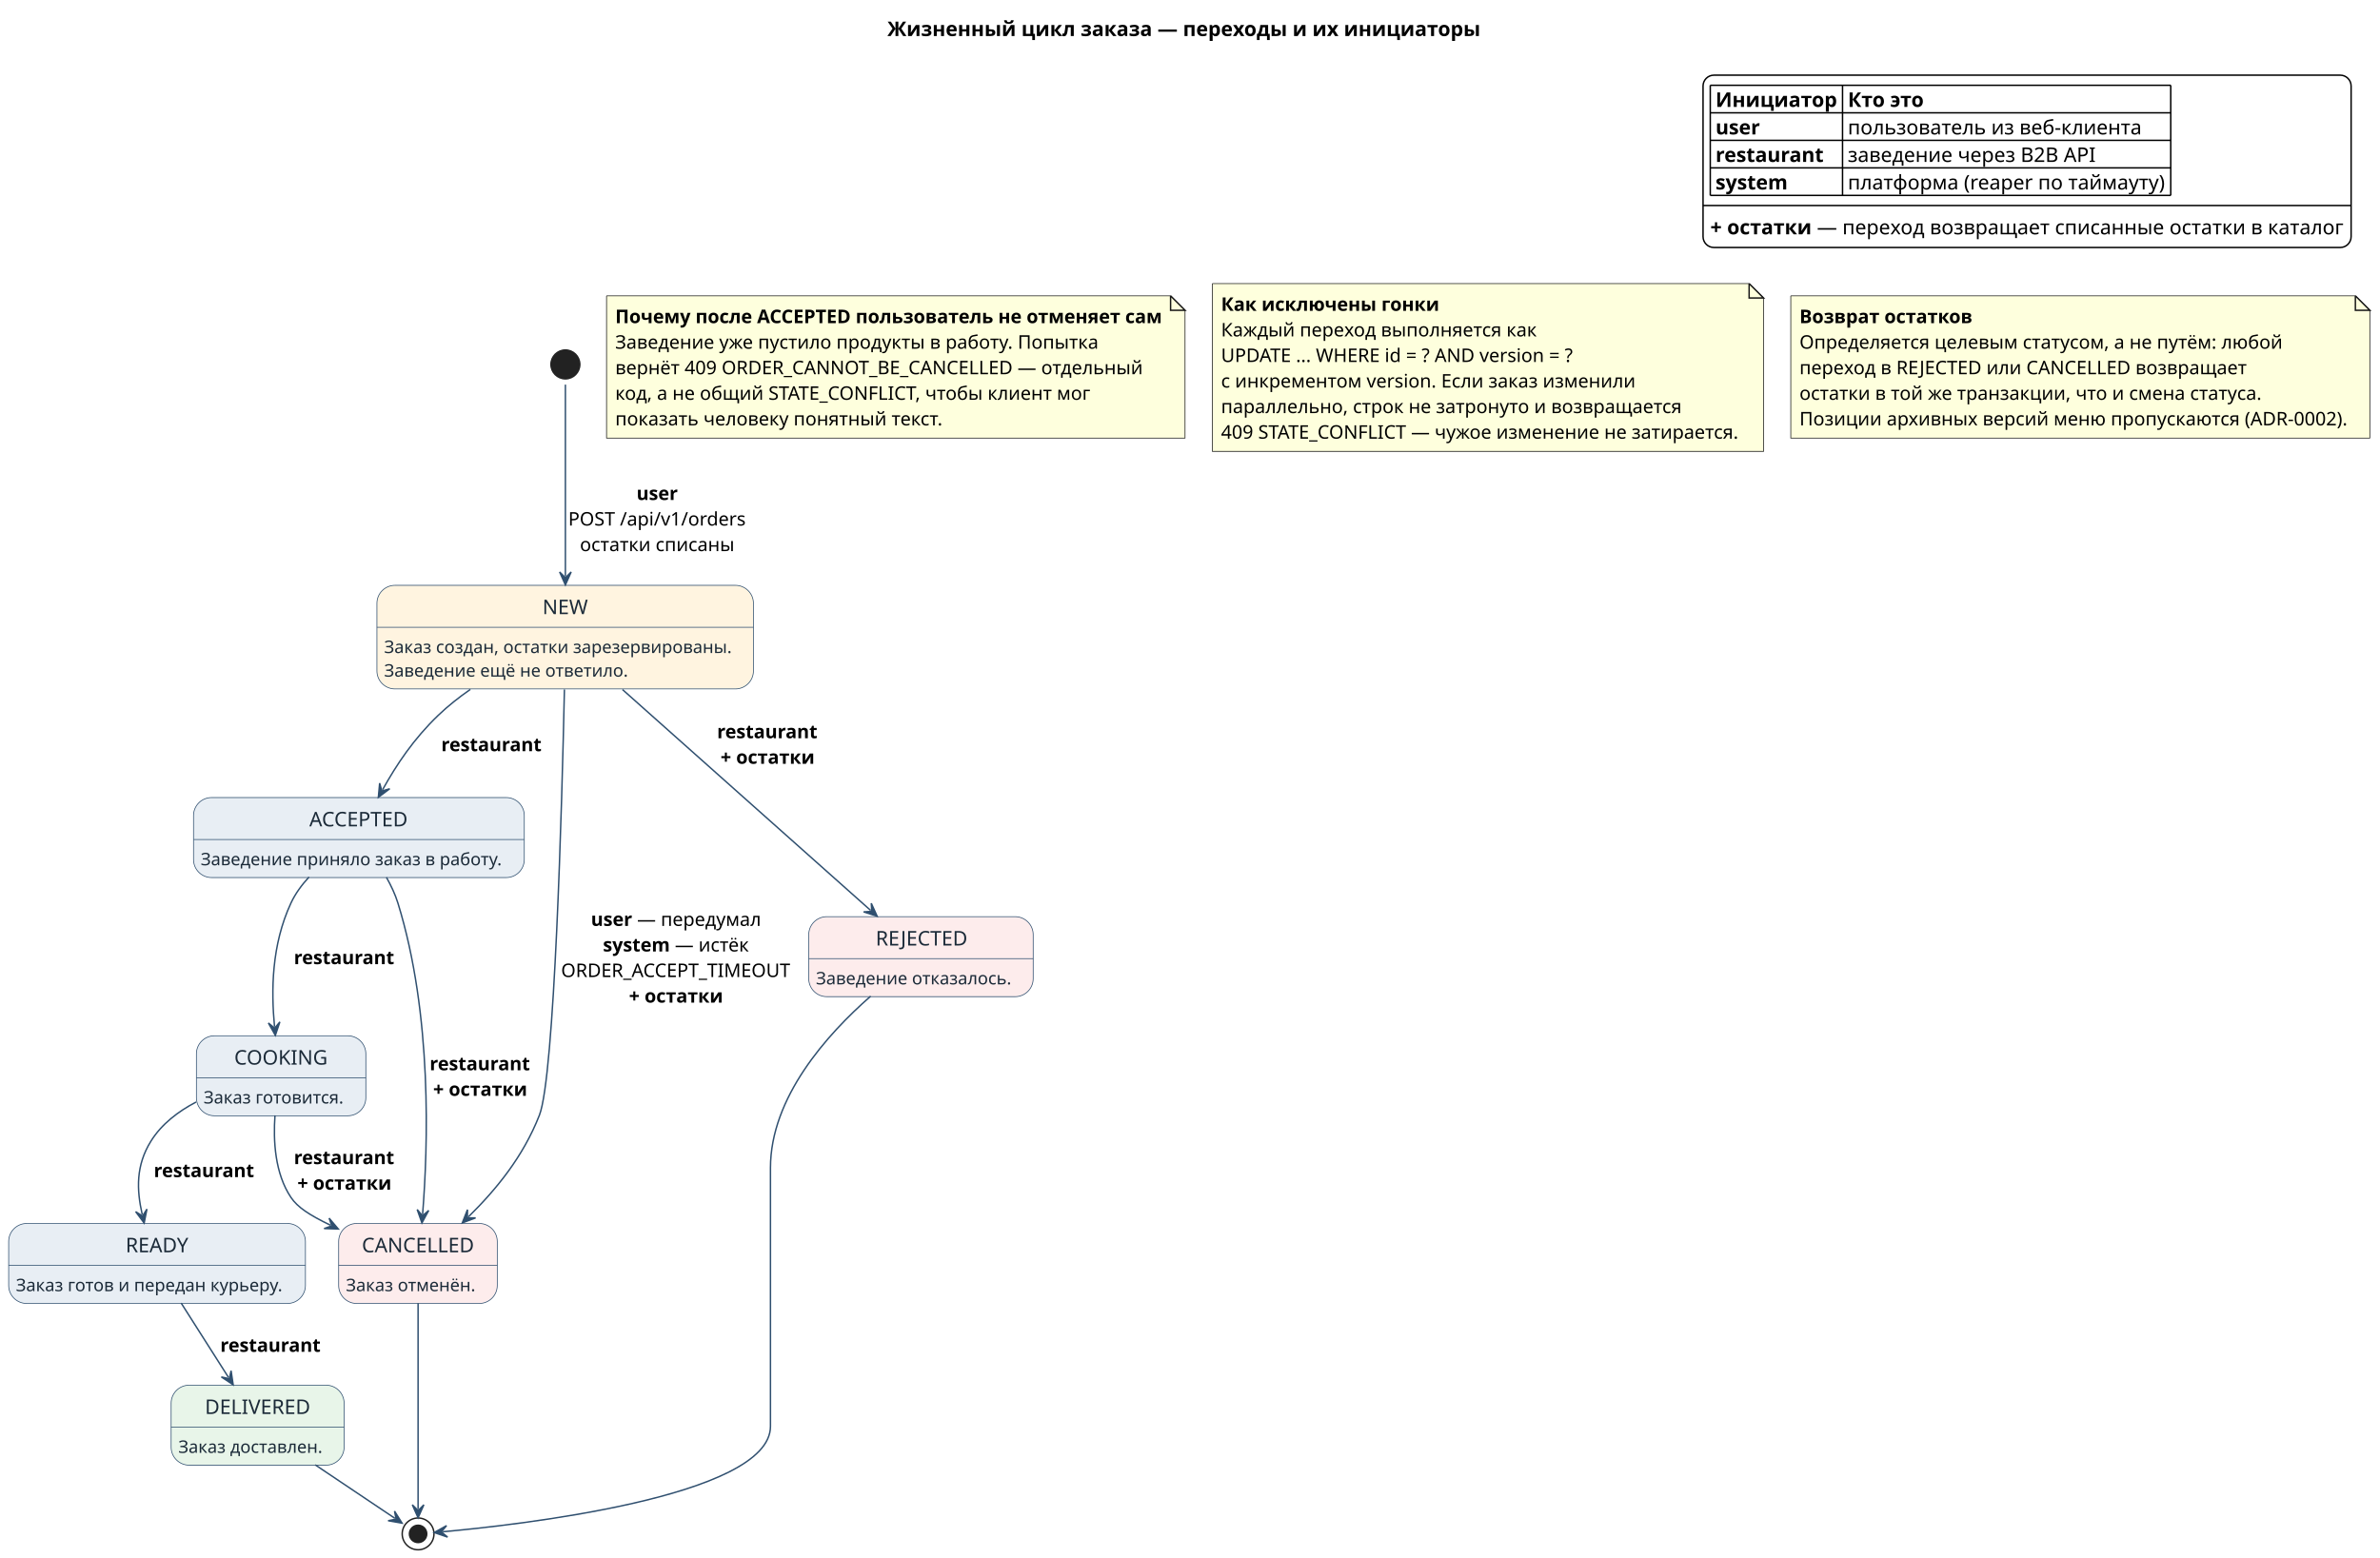
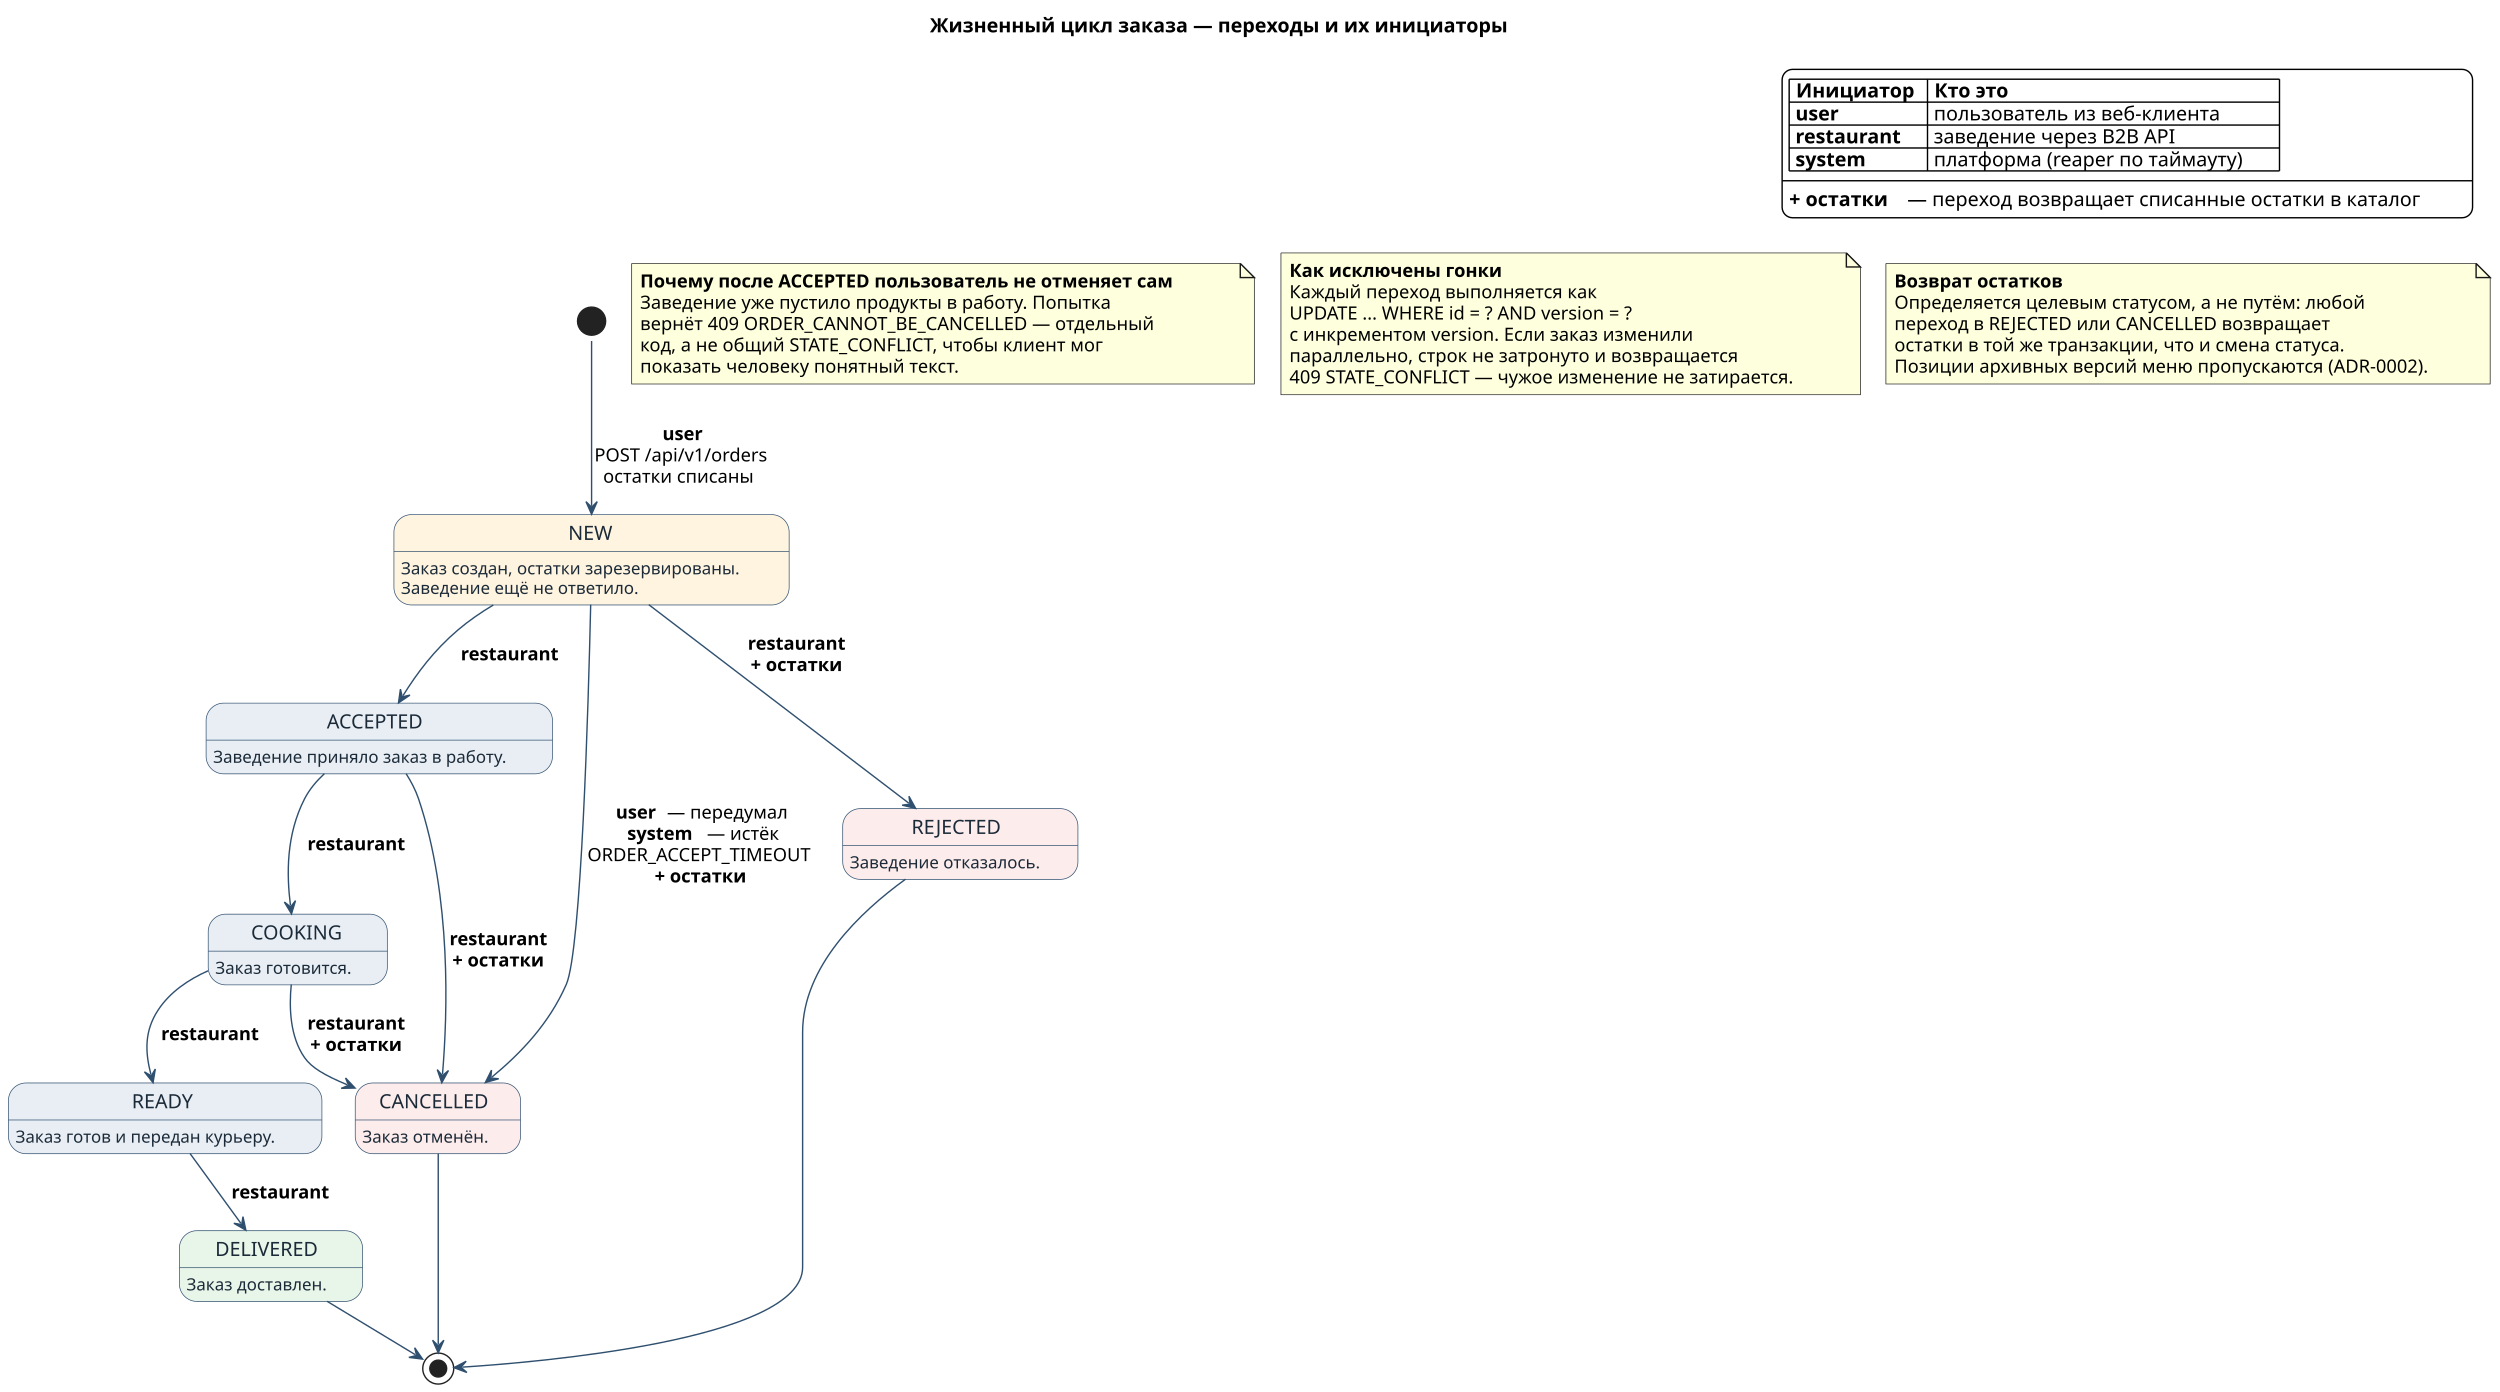
- <svg xmlns="http://www.w3.org/2000/svg" contentStyleType="text/css" data-diagram-type="STATE" height="1079px" preserveAspectRatio="none" style="width:1648px;height:1079px;background:#FFFFFF;" version="1.1" viewBox="0 0 1648 1079" width="1648px" zoomAndPan="magnify">
+ <svg xmlns="http://www.w3.org/2000/svg" contentStyleType="text/css" data-diagram-type="STATE" height="989px" preserveAspectRatio="none" style="width:1777px;height:989px;background:#FFFFFF;" version="1.1" viewBox="0 0 1777 989" width="1777px" zoomAndPan="magnify">
  <defs />
  <g>
    <g class="title" data-source-line="19">
-       <text fill="#000000" font-family="sans-serif" font-size="14" font-weight="bold" lengthAdjust="spacing" textLength="411.08" x="614.46" y="24.966">Жизненный цикл заказа — переходы и их инициаторы</text>
+       <text fill="#000000" font-family="sans-serif" font-size="14" font-weight="bold" lengthAdjust="spacing" textLength="447.528" x="660.986" y="22.995">Жизненный цикл заказа — переходы и их инициаторы</text>
    </g>
    <g class="legend" data-source-line="21">
-       <rect fill="none" height="119.34" rx="7.5" ry="7.5" style="stroke:#000000;stroke-width:1;" width="448.744" x="1179.256" y="52.068" />
-       <text fill="#000000" font-family="sans-serif" font-size="14" font-weight="bold" lengthAdjust="spacing" textLength="84.308" x="1187.896" y="74.034">Инициатор</text>
-       <text fill="#000000" font-family="sans-serif" font-size="14" font-weight="bold" lengthAdjust="spacing" textLength="53.032" x="1279.483" y="74.034">Кто это</text>
-       <text fill="#000000" font-family="sans-serif" font-size="14" lengthAdjust="spacing" textLength="3.64" x="1184.256" y="93.102"> </text>
-       <text fill="#000000" font-family="sans-serif" font-size="14" font-weight="bold" lengthAdjust="spacing" textLength="30.786" x="1187.896" y="93.102">user</text>
-       <text fill="#000000" font-family="sans-serif" font-size="14" lengthAdjust="spacing" textLength="3.64" x="1218.682" y="93.102"> </text>
-       <text fill="#000000" font-family="sans-serif" font-size="14" lengthAdjust="spacing" textLength="203.657" x="1279.483" y="93.102">пользователь из веб-клиента</text>
-       <text fill="#000000" font-family="sans-serif" font-size="14" lengthAdjust="spacing" textLength="3.64" x="1184.256" y="112.17"> </text>
-       <text fill="#000000" font-family="sans-serif" font-size="14" font-weight="bold" lengthAdjust="spacing" textLength="75.404" x="1187.896" y="112.17">restaurant</text>
-       <text fill="#000000" font-family="sans-serif" font-size="14" lengthAdjust="spacing" textLength="3.64" x="1263.299" y="112.17"> </text>
-       <text fill="#000000" font-family="sans-serif" font-size="14" lengthAdjust="spacing" textLength="171.653" x="1279.483" y="112.17">заведение через B2B API</text>
-       <text fill="#000000" font-family="sans-serif" font-size="14" lengthAdjust="spacing" textLength="3.64" x="1184.256" y="131.238"> </text>
-       <text fill="#000000" font-family="sans-serif" font-size="14" font-weight="bold" lengthAdjust="spacing" textLength="49.98" x="1187.896" y="131.238">system</text>
-       <text fill="#000000" font-family="sans-serif" font-size="14" lengthAdjust="spacing" textLength="3.64" x="1237.876" y="131.238"> </text>
-       <text fill="#000000" font-family="sans-serif" font-size="14" lengthAdjust="spacing" textLength="219.981" x="1279.483" y="131.238">платформа (reaper по таймауту)</text>
-       <line style="stroke:#000000;stroke-width:1;" x1="1184.256" x2="1503.104" y1="59.068" y2="59.068" />
-       <line style="stroke:#000000;stroke-width:1;" x1="1184.256" x2="1503.104" y1="78.136" y2="78.136" />
-       <line style="stroke:#000000;stroke-width:1;" x1="1184.256" x2="1503.104" y1="97.204" y2="97.204" />
-       <line style="stroke:#000000;stroke-width:1;" x1="1184.256" x2="1503.104" y1="116.272" y2="116.272" />
-       <line style="stroke:#000000;stroke-width:1;" x1="1184.256" x2="1503.104" y1="135.34" y2="135.34" />
-       <line style="stroke:#000000;stroke-width:1;" x1="1184.256" x2="1184.256" y1="59.068" y2="135.34" />
-       <line style="stroke:#000000;stroke-width:1;" x1="1275.843" x2="1275.843" y1="59.068" y2="135.34" />
-       <line style="stroke:#000000;stroke-width:1;" x1="1503.104" x2="1503.104" y1="59.068" y2="135.34" />
-       <line style="stroke:#000000;stroke-width:1;" x1="1179.256" x2="1628" y1="142.34" y2="142.34" />
-       <text fill="#000000" font-family="sans-serif" font-size="14" font-weight="bold" lengthAdjust="spacing" textLength="70.196" x="1184.256" y="162.305">+ остатки</text>
-       <text fill="#000000" font-family="sans-serif" font-size="14" lengthAdjust="spacing" textLength="364.909" x="1258.091" y="162.305">— переход возвращает списанные остатки в каталог</text>
+       <rect fill="none" height="105.484" rx="7.5" ry="7.5" style="stroke:#000000;stroke-width:1;" width="490.765" x="1266.735" y="49.297" />
+       <text fill="#000000" font-family="sans-serif" font-size="14" font-weight="bold" lengthAdjust="spacing" textLength="88.587" x="1276.609" y="69.292">Инициатор</text>
+       <text fill="#000000" font-family="sans-serif" font-size="14" font-weight="bold" lengthAdjust="spacing" textLength="60.081" x="1374.944" y="69.292">Кто это</text>
+       <text fill="#000000" font-family="sans-serif" font-size="14" lengthAdjust="spacing" textLength="4.45" x="1271.735" y="85.589"> </text>
+       <text fill="#000000" font-family="sans-serif" font-size="14" font-weight="bold" lengthAdjust="spacing" textLength="34.699" x="1276.186" y="85.589">user</text>
+       <text fill="#000000" font-family="sans-serif" font-size="14" lengthAdjust="spacing" textLength="4.45" x="1310.885" y="85.589"> </text>
+       <text fill="#000000" font-family="sans-serif" font-size="14" lengthAdjust="spacing" textLength="218.723" x="1374.521" y="85.589">пользователь из веб-клиента</text>
+       <text fill="#000000" font-family="sans-serif" font-size="14" lengthAdjust="spacing" textLength="4.45" x="1271.735" y="101.886"> </text>
+       <text fill="#000000" font-family="sans-serif" font-size="14" font-weight="bold" lengthAdjust="spacing" textLength="83.85" x="1276.186" y="101.886">restaurant</text>
+       <text fill="#000000" font-family="sans-serif" font-size="14" lengthAdjust="spacing" textLength="4.45" x="1360.035" y="101.886"> </text>
+       <text fill="#000000" font-family="sans-serif" font-size="14" lengthAdjust="spacing" textLength="183.49" x="1374.521" y="101.886">заведение через B2B API</text>
+       <text fill="#000000" font-family="sans-serif" font-size="14" lengthAdjust="spacing" textLength="4.45" x="1271.735" y="118.183"> </text>
+       <text fill="#000000" font-family="sans-serif" font-size="14" font-weight="bold" lengthAdjust="spacing" textLength="56.567" x="1276.186" y="118.183">system</text>
+       <text fill="#000000" font-family="sans-serif" font-size="14" lengthAdjust="spacing" textLength="4.45" x="1332.753" y="118.183"> </text>
+       <text fill="#000000" font-family="sans-serif" font-size="14" lengthAdjust="spacing" textLength="241.295" x="1374.521" y="118.183">платформа (reaper по таймауту)</text>
+       <line style="stroke:#000000;stroke-width:1;" x1="1271.735" x2="1620.266" y1="56.297" y2="56.297" />
+       <line style="stroke:#000000;stroke-width:1;" x1="1271.735" x2="1620.266" y1="72.594" y2="72.594" />
+       <line style="stroke:#000000;stroke-width:1;" x1="1271.735" x2="1620.266" y1="88.891" y2="88.891" />
+       <line style="stroke:#000000;stroke-width:1;" x1="1271.735" x2="1620.266" y1="105.188" y2="105.188" />
+       <line style="stroke:#000000;stroke-width:1;" x1="1271.735" x2="1620.266" y1="121.484" y2="121.484" />
+       <line style="stroke:#000000;stroke-width:1;" x1="1271.735" x2="1271.735" y1="56.297" y2="121.484" />
+       <line style="stroke:#000000;stroke-width:1;" x1="1370.07" x2="1370.07" y1="56.297" y2="121.484" />
+       <line style="stroke:#000000;stroke-width:1;" x1="1620.266" x2="1620.266" y1="56.297" y2="121.484" />
+       <line style="stroke:#000000;stroke-width:1;" x1="1266.735" x2="1757.5" y1="128.484" y2="128.484" />
+       <text fill="#000000" font-family="sans-serif" font-size="14" font-weight="bold" lengthAdjust="spacing" textLength="79.509" x="1271.735" y="146.48">+ остатки</text>
+       <text fill="#000000" font-family="sans-serif" font-size="14" lengthAdjust="spacing" textLength="396.806" x="1355.694" y="146.48">— переход возвращает списанные остатки в каталог</text>
    </g>
    <g id="NEW">
-       <rect fill="#FFF4E0" height="71.756" rx="12.5" ry="12.5" style="stroke:#2F4F6F;stroke-width:0.5;" width="260.71" x="261" y="405.408" />
-       <line style="stroke:#2F4F6F;stroke-width:0.5;" x1="261" x2="521.71" y1="434.475" y2="434.475" />
-       <text fill="#1B2A38" font-family="sans-serif" font-size="14" lengthAdjust="spacing" textLength="31.444" x="375.633" y="425.373">NEW</text>
-       <text fill="#1B2A38" font-family="sans-serif" font-size="12" lengthAdjust="spacing" textLength="240.71" x="266" y="452.303">Заказ создан, остатки зарезервированы.</text>
-       <text fill="#1B2A38" font-family="sans-serif" font-size="12" lengthAdjust="spacing" textLength="169.009" x="266" y="468.648">Заведение ещё не ответило.</text>
+       <rect fill="#FFF4E0" height="64.234" rx="12.5" ry="12.5" style="stroke:#2F4F6F;stroke-width:0.5;" width="280.93" x="280" y="365.781" />
+       <line style="stroke:#2F4F6F;stroke-width:0.5;" x1="280" x2="560.93" y1="392.078" y2="392.078" />
+       <text fill="#1B2A38" font-family="sans-serif" font-size="14" lengthAdjust="spacing" textLength="33.161" x="403.884" y="383.776">NEW</text>
+       <text fill="#1B2A38" font-family="sans-serif" font-size="12" lengthAdjust="spacing" textLength="260.93" x="285" y="408.217">Заказ создан, остатки зарезервированы.</text>
+       <text fill="#1B2A38" font-family="sans-serif" font-size="12" lengthAdjust="spacing" textLength="183.352" x="285" y="422.185">Заведение ещё не ответило.</text>
    </g>
    <g id="ACCEPTED">
-       <rect fill="#E8EEF4" height="55.412" rx="12.5" ry="12.5" style="stroke:#2F4F6F;stroke-width:0.5;" width="229.041" x="134" y="552.408" />
-       <line style="stroke:#2F4F6F;stroke-width:0.5;" x1="134" x2="363.041" y1="581.475" y2="581.475" />
-       <text fill="#1B2A38" font-family="sans-serif" font-size="14" lengthAdjust="spacing" textLength="68.684" x="214.179" y="572.373">ACCEPTED</text>
-       <text fill="#1B2A38" font-family="sans-serif" font-size="12" lengthAdjust="spacing" textLength="209.041" x="139" y="599.303">Заведение приняло заказ в работу.</text>
+       <rect fill="#E8EEF4" height="50.266" rx="12.5" ry="12.5" style="stroke:#2F4F6F;stroke-width:0.5;" width="246.213" x="146.5" y="499.781" />
+       <line style="stroke:#2F4F6F;stroke-width:0.5;" x1="146.5" x2="392.713" y1="526.078" y2="526.078" />
+       <text fill="#1B2A38" font-family="sans-serif" font-size="14" lengthAdjust="spacing" textLength="74.594" x="232.31" y="517.776">ACCEPTED</text>
+       <text fill="#1B2A38" font-family="sans-serif" font-size="12" lengthAdjust="spacing" textLength="226.213" x="151.5" y="542.217">Заведение приняло заказ в работу.</text>
    </g>
    <g id="COOKING">
-       <rect fill="#E8EEF4" height="55.412" rx="12.5" ry="12.5" style="stroke:#2F4F6F;stroke-width:0.5;" width="117.321" x="136" y="717.408" />
-       <line style="stroke:#2F4F6F;stroke-width:0.5;" x1="136" x2="253.321" y1="746.475" y2="746.475" />
-       <text fill="#1B2A38" font-family="sans-serif" font-size="14" lengthAdjust="spacing" textLength="64.96" x="162.18" y="737.373">COOKING</text>
-       <text fill="#1B2A38" font-family="sans-serif" font-size="12" lengthAdjust="spacing" textLength="97.321" x="141" y="764.303">Заказ готовится.</text>
+       <rect fill="#E8EEF4" height="50.266" rx="12.5" ry="12.5" style="stroke:#2F4F6F;stroke-width:0.5;" width="127.314" x="148" y="649.781" />
+       <line style="stroke:#2F4F6F;stroke-width:0.5;" x1="148" x2="275.315" y1="676.078" y2="676.078" />
+       <text fill="#1B2A38" font-family="sans-serif" font-size="14" lengthAdjust="spacing" textLength="66.445" x="178.435" y="667.776">COOKING</text>
+       <text fill="#1B2A38" font-family="sans-serif" font-size="12" lengthAdjust="spacing" textLength="107.314" x="153" y="692.217">Заказ готовится.</text>
    </g>
    <g id="READY">
-       <rect fill="#E8EEF4" height="55.412" rx="12.5" ry="12.5" style="stroke:#2F4F6F;stroke-width:0.5;" width="205.497" x="6" y="847.408" />
-       <line style="stroke:#2F4F6F;stroke-width:0.5;" x1="6" x2="211.497" y1="876.475" y2="876.475" />
-       <text fill="#1B2A38" font-family="sans-serif" font-size="14" lengthAdjust="spacing" textLength="43.582" x="86.958" y="867.373">READY</text>
-       <text fill="#1B2A38" font-family="sans-serif" font-size="12" lengthAdjust="spacing" textLength="185.497" x="11" y="894.303">Заказ готов и передан курьеру.</text>
+       <rect fill="#E8EEF4" height="50.266" rx="12.5" ry="12.5" style="stroke:#2F4F6F;stroke-width:0.5;" width="222.816" x="6" y="769.781" />
+       <line style="stroke:#2F4F6F;stroke-width:0.5;" x1="6" x2="228.816" y1="796.078" y2="796.078" />
+       <text fill="#1B2A38" font-family="sans-serif" font-size="14" lengthAdjust="spacing" textLength="47.482" x="93.667" y="787.776">READY</text>
+       <text fill="#1B2A38" font-family="sans-serif" font-size="12" lengthAdjust="spacing" textLength="202.816" x="11" y="812.217">Заказ готов и передан курьеру.</text>
    </g>
    <g id="REJECTED">
-       <rect fill="#FDECEC" height="55.412" rx="12.5" ry="12.5" style="stroke:#2F4F6F;stroke-width:0.5;" width="155.421" x="560" y="634.908" />
-       <line style="stroke:#2F4F6F;stroke-width:0.5;" x1="560" x2="715.421" y1="663.975" y2="663.975" />
-       <text fill="#1B2A38" font-family="sans-serif" font-size="14" lengthAdjust="spacing" textLength="62.734" x="606.344" y="654.873">REJECTED</text>
-       <text fill="#1B2A38" font-family="sans-serif" font-size="12" lengthAdjust="spacing" textLength="135.421" x="565" y="681.803">Заведение отказалось.</text>
+       <rect fill="#FDECEC" height="50.266" rx="12.5" ry="12.5" style="stroke:#2F4F6F;stroke-width:0.5;" width="167.188" x="599" y="574.781" />
+       <line style="stroke:#2F4F6F;stroke-width:0.5;" x1="599" x2="766.188" y1="601.078" y2="601.078" />
+       <text fill="#1B2A38" font-family="sans-serif" font-size="14" lengthAdjust="spacing" textLength="69.501" x="647.843" y="592.776">REJECTED</text>
+       <text fill="#1B2A38" font-family="sans-serif" font-size="12" lengthAdjust="spacing" textLength="147.188" x="604" y="617.217">Заведение отказалось.</text>
    </g>
    <g id="CANCELLED">
-       <rect fill="#FDECEC" height="55.412" rx="12.5" ry="12.5" style="stroke:#2F4F6F;stroke-width:0.5;" width="109.833" x="234.5" y="847.408" />
-       <line style="stroke:#2F4F6F;stroke-width:0.5;" x1="234.5" x2="344.333" y1="876.475" y2="876.475" />
-       <text fill="#1B2A38" font-family="sans-serif" font-size="14" lengthAdjust="spacing" textLength="77.742" x="250.546" y="867.373">CANCELLED</text>
-       <text fill="#1B2A38" font-family="sans-serif" font-size="12" lengthAdjust="spacing" textLength="89.833" x="239.5" y="894.303">Заказ отменён.</text>
+       <rect fill="#FDECEC" height="50.266" rx="12.5" ry="12.5" style="stroke:#2F4F6F;stroke-width:0.5;" width="117.5" x="252.5" y="769.781" />
+       <line style="stroke:#2F4F6F;stroke-width:0.5;" x1="252.5" x2="370" y1="796.078" y2="796.078" />
+       <text fill="#1B2A38" font-family="sans-serif" font-size="14" lengthAdjust="spacing" textLength="83.672" x="269.414" y="787.776">CANCELLED</text>
+       <text fill="#1B2A38" font-family="sans-serif" font-size="12" lengthAdjust="spacing" textLength="97.5" x="257.5" y="812.217">Заказ отменён.</text>
    </g>
    <g id="DELIVERED">
-       <rect fill="#E8F5E9" height="55.412" rx="12.5" ry="12.5" style="stroke:#2F4F6F;stroke-width:0.5;" width="119.781" x="118.5" y="959.408" />
-       <line style="stroke:#2F4F6F;stroke-width:0.5;" x1="118.5" x2="238.281" y1="988.475" y2="988.475" />
-       <text fill="#1B2A38" font-family="sans-serif" font-size="14" lengthAdjust="spacing" textLength="72.982" x="141.899" y="979.373">DELIVERED</text>
-       <text fill="#1B2A38" font-family="sans-serif" font-size="12" lengthAdjust="spacing" textLength="99.781" x="123.5" y="1006.303">Заказ доставлен.</text>
+       <rect fill="#E8F5E9" height="50.266" rx="12.5" ry="12.5" style="stroke:#2F4F6F;stroke-width:0.5;" width="130.209" x="127.5" y="874.781" />
+       <line style="stroke:#2F4F6F;stroke-width:0.5;" x1="127.5" x2="257.709" y1="901.078" y2="901.078" />
+       <text fill="#1B2A38" font-family="sans-serif" font-size="14" lengthAdjust="spacing" textLength="79.331" x="152.939" y="892.776">DELIVERED</text>
+       <text fill="#1B2A38" font-family="sans-serif" font-size="12" lengthAdjust="spacing" textLength="110.209" x="132.5" y="917.217">Заказ доставлен.</text>
    </g>
    <g class="entity" data-entity="N1" data-source-line="57" data-uid="ent0009" id="entity_N1">
-       <path d="M420,204.907 L420,303.438 L820.562,303.438 L820.562,214.907 L810.562,204.907 L420,204.907" fill="#FEFFDD" style="stroke:#181818;stroke-width:0.5;" />
-       <path d="M810.562,204.907 L810.562,214.907 L820.562,214.907 L810.562,204.907" fill="#FEFFDD" style="stroke:#181818;stroke-width:1;" />
-       <text fill="#000000" font-family="sans-serif" font-size="13" font-weight="bold" lengthAdjust="spacing" textLength="379.562" x="426" y="223.804">Почему после ACCEPTED пользователь не отменяет сам</text>
-       <text fill="#000000" font-family="sans-serif" font-size="13" lengthAdjust="spacing" textLength="335.53" x="426" y="241.511">Заведение уже пустило продукты в работу. Попытка</text>
-       <text fill="#000000" font-family="sans-serif" font-size="13" lengthAdjust="spacing" textLength="366.262" x="426" y="259.216">вернёт 409 ORDER_CANNOT_BE_CANCELLED — отдельный</text>
-       <text fill="#000000" font-family="sans-serif" font-size="13" lengthAdjust="spacing" textLength="332.202" x="426" y="276.923">код, а не общий STATE_CONFLICT, чтобы клиент мог</text>
-       <text fill="#000000" font-family="sans-serif" font-size="13" lengthAdjust="spacing" textLength="227.643" x="426" y="294.629">показать человеку понятный текст.</text>
+       <path d="M449,187.281 L449,272.945 L891.58,272.945 L891.58,197.281 L881.58,187.281 L449,187.281" fill="#FEFFDD" style="stroke:#181818;stroke-width:0.5;" />
+       <path d="M881.58,187.281 L881.58,197.281 L891.58,197.281 L881.58,187.281" fill="#FEFFDD" style="stroke:#181818;stroke-width:1;" />
+       <text fill="#000000" font-family="sans-serif" font-size="13" font-weight="bold" lengthAdjust="spacing" textLength="421.58" x="455" y="204.348">Почему после ACCEPTED пользователь не отменяет сам</text>
+       <text fill="#000000" font-family="sans-serif" font-size="13" lengthAdjust="spacing" textLength="367.923" x="455" y="219.481">Заведение уже пустило продукты в работу. Попытка</text>
+       <text fill="#000000" font-family="sans-serif" font-size="13" lengthAdjust="spacing" textLength="394.462" x="455" y="234.614">вернёт 409 ORDER_CANNOT_BE_CANCELLED — отдельный</text>
+       <text fill="#000000" font-family="sans-serif" font-size="13" lengthAdjust="spacing" textLength="358.668" x="455" y="249.747">код, а не общий STATE_CONFLICT, чтобы клиент мог</text>
+       <text fill="#000000" font-family="sans-serif" font-size="13" lengthAdjust="spacing" textLength="247.762" x="455" y="264.879">показать человеку понятный текст.</text>
    </g>
    <g class="entity" data-entity="N2" data-source-line="65" data-uid="ent0010" id="entity_N2">
-       <path d="M839.5,196.407 L839.5,312.644 L1221.159,312.644 L1221.159,206.407 L1211.159,196.407 L839.5,196.407" fill="#FEFFDD" style="stroke:#181818;stroke-width:0.5;" />
-       <path d="M1211.159,196.407 L1211.159,206.407 L1221.159,206.407 L1211.159,196.407" fill="#FEFFDD" style="stroke:#181818;stroke-width:1;" />
-       <text fill="#000000" font-family="sans-serif" font-size="13" font-weight="bold" lengthAdjust="spacing" textLength="151.411" x="845.5" y="215.304">Как исключены гонки</text>
-       <text fill="#000000" font-family="sans-serif" font-size="13" lengthAdjust="spacing" textLength="219.024" x="845.5" y="233.011">Каждый переход выполняется как</text>
-       <text fill="#000000" font-family="sans-serif" font-size="13" lengthAdjust="spacing" textLength="244.725" x="845.5" y="250.716">UPDATE ... WHERE id = ? AND version = ?</text>
-       <text fill="#000000" font-family="sans-serif" font-size="13" lengthAdjust="spacing" textLength="287.131" x="845.5" y="268.423">с инкрементом version. Если заказ изменили</text>
-       <text fill="#000000" font-family="sans-serif" font-size="13" lengthAdjust="spacing" textLength="319.228" x="845.5" y="286.129">параллельно, строк не затронуто и возвращается</text>
-       <text fill="#000000" font-family="sans-serif" font-size="13" lengthAdjust="spacing" textLength="360.659" x="845.5" y="303.835">409 STATE_CONFLICT — чужое изменение не затирается.</text>
+       <path d="M910.5,179.781 L910.5,280.578 L1322.389,280.578 L1322.389,189.781 L1312.389,179.781 L910.5,179.781" fill="#FEFFDD" style="stroke:#181818;stroke-width:0.5;" />
+       <path d="M1312.389,179.781 L1312.389,189.781 L1322.389,189.781 L1312.389,179.781" fill="#FEFFDD" style="stroke:#181818;stroke-width:1;" />
+       <text fill="#000000" font-family="sans-serif" font-size="13" font-weight="bold" lengthAdjust="spacing" textLength="166.188" x="916.5" y="196.848">Как исключены гонки</text>
+       <text fill="#000000" font-family="sans-serif" font-size="13" lengthAdjust="spacing" textLength="239.605" x="916.5" y="211.981">Каждый переход выполняется как</text>
+       <text fill="#000000" font-family="sans-serif" font-size="13" lengthAdjust="spacing" textLength="273.781" x="916.5" y="227.114">UPDATE ... WHERE id = ? AND version = ?</text>
+       <text fill="#000000" font-family="sans-serif" font-size="13" lengthAdjust="spacing" textLength="308.845" x="916.5" y="242.247">с инкрементом version. Если заказ изменили</text>
+       <text fill="#000000" font-family="sans-serif" font-size="13" lengthAdjust="spacing" textLength="345.776" x="916.5" y="257.379">параллельно, строк не затронуто и возвращается</text>
+       <text fill="#000000" font-family="sans-serif" font-size="13" lengthAdjust="spacing" textLength="390.889" x="916.5" y="272.512">409 STATE_CONFLICT — чужое изменение не затирается.</text>
    </g>
    <g class="entity" data-entity="N3" data-source-line="74" data-uid="ent0011" id="entity_N3">
-       <path d="M1240,204.907 L1240,303.438 L1640.951,303.438 L1640.951,214.907 L1630.951,204.907 L1240,204.907" fill="#FEFFDD" style="stroke:#181818;stroke-width:0.5;" />
-       <path d="M1630.951,204.907 L1630.951,214.907 L1640.951,214.907 L1630.951,204.907" fill="#FEFFDD" style="stroke:#181818;stroke-width:1;" />
-       <text fill="#000000" font-family="sans-serif" font-size="13" font-weight="bold" lengthAdjust="spacing" textLength="120.055" x="1246" y="223.804">Возврат остатков</text>
-       <text fill="#000000" font-family="sans-serif" font-size="13" lengthAdjust="spacing" textLength="334.828" x="1246" y="241.511">Определяется целевым статусом, а не путём: любой</text>
-       <text fill="#000000" font-family="sans-serif" font-size="13" lengthAdjust="spacing" textLength="309.218" x="1246" y="259.216">переход в REJECTED или CANCELLED возвращает</text>
-       <text fill="#000000" font-family="sans-serif" font-size="13" lengthAdjust="spacing" textLength="320.528" x="1246" y="276.923">остатки в той же транзакции, что и смена статуса.</text>
-       <text fill="#000000" font-family="sans-serif" font-size="13" lengthAdjust="spacing" textLength="379.951" x="1246" y="294.629">Позиции архивных версий меню пропускаются (ADR-0002).</text>
+       <path d="M1340.5,187.281 L1340.5,272.945 L1770.016,272.945 L1770.016,197.281 L1760.016,187.281 L1340.5,187.281" fill="#FEFFDD" style="stroke:#181818;stroke-width:0.5;" />
+       <path d="M1760.016,187.281 L1760.016,197.281 L1770.016,197.281 L1760.016,187.281" fill="#FEFFDD" style="stroke:#181818;stroke-width:1;" />
+       <text fill="#000000" font-family="sans-serif" font-size="13" font-weight="bold" lengthAdjust="spacing" textLength="131.219" x="1346.5" y="204.348">Возврат остатков</text>
+       <text fill="#000000" font-family="sans-serif" font-size="13" lengthAdjust="spacing" textLength="365.397" x="1346.5" y="219.481">Определяется целевым статусом, а не путём: любой</text>
+       <text fill="#000000" font-family="sans-serif" font-size="13" lengthAdjust="spacing" textLength="335.334" x="1346.5" y="234.614">переход в REJECTED или CANCELLED возвращает</text>
+       <text fill="#000000" font-family="sans-serif" font-size="13" lengthAdjust="spacing" textLength="354.091" x="1346.5" y="249.747">остатки в той же транзакции, что и смена статуса.</text>
+       <text fill="#000000" font-family="sans-serif" font-size="13" lengthAdjust="spacing" textLength="408.516" x="1346.5" y="264.879">Позиции архивных версий меню пропускаются (ADR-0002).</text>
    </g>
-     <ellipse cx="391.5" cy="252.407" fill="#222222" rx="10" ry="10" style="stroke:#222222;stroke-width:1;" />
-     <ellipse cx="289.5" cy="1062.408" fill="none" rx="11" ry="11" style="stroke:#222222;stroke-width:1;" />
-     <ellipse cx="289.5" cy="1062.408" fill="#222222" rx="6" ry="6" style="stroke:#222222;stroke-width:1;" />
+     <ellipse cx="420.5" cy="228.281" fill="#222222" rx="10" ry="10" style="stroke:#222222;stroke-width:1;" />
+     <ellipse cx="311.5" cy="972.781" fill="none" rx="11" ry="11" style="stroke:#222222;stroke-width:1;" />
+     <ellipse cx="311.5" cy="972.781" fill="#222222" rx="6" ry="6" style="stroke:#222222;stroke-width:1;" />
    <g class="link" data-entity-1=".start." data-entity-2="NEW" data-uid="lnk3" id="link_.start._NEW">
-       <polygon fill="#2F4F6F" points="391.5,405.148,395.5,396.148,391.5,400.148,387.5,396.148,391.5,405.148" style="stroke:#2F4F6F;stroke-width:1;" />
-       <path d="M391.5,266.426 C391.5,293.185 391.5,356.524 391.5,399.148" fill="none" style="stroke:#2F4F6F;stroke-width:1;" />
-       <text fill="#000000" font-family="sans-serif" font-size="13" font-weight="bold" lengthAdjust="spacing" textLength="28.587" x="440.762" y="346.305">user</text>
-       <text fill="#000000" font-family="sans-serif" font-size="13" lengthAdjust="spacing" textLength="123.11" x="393.5" y="364.01">POST /api/v1/orders</text>
-       <text fill="#000000" font-family="sans-serif" font-size="13" lengthAdjust="spacing" textLength="107.029" x="401.541" y="381.716">остатки списаны</text>
+       <polygon fill="#2F4F6F" points="420.5,365.549,424.5,356.549,420.5,360.549,416.5,356.549,420.5,365.549" style="stroke:#2F4F6F;stroke-width:1;" />
+       <path d="M420.5,242.397 C420.5,267.256 420.5,322.095 420.5,359.549" fill="none" style="stroke:#2F4F6F;stroke-width:1;" />
+       <text fill="#000000" font-family="sans-serif" font-size="13" font-weight="bold" lengthAdjust="spacing" textLength="32.221" x="470.888" y="312.848">user</text>
+       <text fill="#000000" font-family="sans-serif" font-size="13" lengthAdjust="spacing" textLength="128.997" x="422.5" y="327.981">POST /api/v1/orders</text>
+       <text fill="#000000" font-family="sans-serif" font-size="13" lengthAdjust="spacing" textLength="116.619" x="428.689" y="343.114">остатки списаны</text>
    </g>
    <g class="link" data-entity-1="NEW" data-entity-2="ACCEPTED" data-uid="lnk4" id="link_NEW_ACCEPTED">
-       <polygon fill="#2F4F6F" points="261.986,552.232,269.864,546.321,264.422,547.866,262.877,542.424,261.986,552.232" style="stroke:#2F4F6F;stroke-width:1;" />
-       <path d="M325.66,477.498 C317.791,482.982 310.189,488.983 303.5,495.408 C286.348,511.881 274.726,529.396 264.909,546.992" fill="none" style="stroke:#2F4F6F;stroke-width:1;" />
-       <text fill="#000000" font-family="sans-serif" font-size="13" font-weight="bold" lengthAdjust="spacing" textLength="70.018" x="305.5" y="520.304">restaurant</text>
+       <polygon fill="#2F4F6F" points="283.255,499.578,291.415,494.063,285.903,495.337,284.629,489.826,283.255,499.578" style="stroke:#2F4F6F;stroke-width:1;" />
+       <path d="M350.642,430.016 C341.762,435.341 333.126,441.28 325.5,447.781 C308.289,462.455 296.538,478.304 286.433,494.489" fill="none" style="stroke:#2F4F6F;stroke-width:1;" />
+       <text fill="#000000" font-family="sans-serif" font-size="13" font-weight="bold" lengthAdjust="spacing" textLength="77.86" x="327.5" y="469.348">restaurant</text>
    </g>
    <g class="link" data-entity-1="NEW" data-entity-2="REJECTED" data-uid="lnk5" id="link_NEW_REJECTED">
-       <polygon fill="#2F4F6F" points="607.378,634.591,603.316,625.62,603.643,631.267,597.996,631.595,607.378,634.591" style="stroke:#2F4F6F;stroke-width:1;" />
-       <path d="M431.024,477.594 C480.19,521.363 558.567,591.138 602.896,630.602" fill="none" style="stroke:#2F4F6F;stroke-width:1;" />
-       <text fill="#000000" font-family="sans-serif" font-size="13" font-weight="bold" lengthAdjust="spacing" textLength="70.018" x="496.5" y="511.305">restaurant</text>
-       <text fill="#000000" font-family="sans-serif" font-size="13" font-weight="bold" lengthAdjust="spacing" textLength="65.182" x="498.918" y="529.01">+ остатки</text>
+       <polygon fill="#2F4F6F" points="650.821,574.599,646.095,565.959,646.847,571.565,641.24,572.318,650.821,574.599" style="stroke:#2F4F6F;stroke-width:1;" />
+       <path d="M461.15,429.812 C513.469,469.75 598.505,534.663 646.052,570.958" fill="none" style="stroke:#2F4F6F;stroke-width:1;" />
+       <text fill="#000000" font-family="sans-serif" font-size="13" font-weight="bold" lengthAdjust="spacing" textLength="77.86" x="531.5" y="461.848">restaurant</text>
+       <text fill="#000000" font-family="sans-serif" font-size="13" font-weight="bold" lengthAdjust="spacing" textLength="73.83" x="533.515" y="476.981">+ остатки</text>
    </g>
    <g class="link" data-entity-1="NEW" data-entity-2="CANCELLED" data-uid="lnk6" id="link_NEW_CANCELLED">
-       <polygon fill="#2F4F6F" points="320.097,847.005,329.315,843.538,323.658,843.496,323.7,837.839,320.097,847.005" style="stroke:#2F4F6F;stroke-width:1;" />
-       <path d="M390.825,477.544 C389.123,556.967 384.017,745.524 373.5,772.408 C362.166,801.377 343.442,824.001 324.37,842.794" fill="none" style="stroke:#2F4F6F;stroke-width:1;" />
-       <text fill="#000000" font-family="sans-serif" font-size="13" font-weight="bold" lengthAdjust="spacing" textLength="28.587" x="409.19" y="641.304">user</text>
-       <text fill="#000000" font-family="sans-serif" font-size="13" lengthAdjust="spacing" textLength="85.839" x="441.157" y="641.304">— передумал</text>
-       <text fill="#000000" font-family="sans-serif" font-size="13" font-weight="bold" lengthAdjust="spacing" textLength="46.41" x="417.51" y="659.01">system</text>
-       <text fill="#000000" font-family="sans-serif" font-size="13" lengthAdjust="spacing" textLength="51.376" x="467.3" y="659.01">— истёк</text>
-       <text fill="#000000" font-family="sans-serif" font-size="13" lengthAdjust="spacing" textLength="159.185" x="388.5" y="676.716">ORDER_ACCEPT_TIMEOUT</text>
-       <text fill="#000000" font-family="sans-serif" font-size="13" font-weight="bold" lengthAdjust="spacing" textLength="65.182" x="435.502" y="694.423">+ остатки</text>
+       <polygon fill="#2F4F6F" points="344.995,769.444,354.479,766.787,348.847,766.256,349.378,760.624,344.995,769.444" style="stroke:#2F4F6F;stroke-width:1;" />
+       <path d="M419.862,429.812 C418.211,501.735 413.159,675.553 402.5,699.781 C390.152,727.849 370.143,748.629 349.618,765.618" fill="none" style="stroke:#2F4F6F;stroke-width:1;" />
+       <text fill="#000000" font-family="sans-serif" font-size="13" font-weight="bold" lengthAdjust="spacing" textLength="32.221" x="437.73" y="581.848">user</text>
+       <text fill="#000000" font-family="sans-serif" font-size="13" lengthAdjust="spacing" textLength="92.644" x="474.083" y="581.848">— передумал</text>
+       <text fill="#000000" font-family="sans-serif" font-size="13" font-weight="bold" lengthAdjust="spacing" textLength="52.527" x="445.823" y="596.981">system</text>
+       <text fill="#000000" font-family="sans-serif" font-size="13" lengthAdjust="spacing" textLength="56.151" x="502.482" y="596.981">— истёк</text>
+       <text fill="#000000" font-family="sans-serif" font-size="13" lengthAdjust="spacing" textLength="169.457" x="417.5" y="612.114">ORDER_ACCEPT_TIMEOUT</text>
+       <text fill="#000000" font-family="sans-serif" font-size="13" font-weight="bold" lengthAdjust="spacing" textLength="73.83" x="465.314" y="627.247">+ остатки</text>
    </g>
    <g class="link" data-entity-1="ACCEPTED" data-entity-2="COOKING" data-uid="lnk7" id="link_ACCEPTED_COOKING">
-       <polygon fill="#2F4F6F" points="190.656,717.13,193.791,707.793,190.186,712.152,185.827,708.547,190.656,717.13" style="stroke:#2F4F6F;stroke-width:1;" />
-       <path d="M213.967,607.453 C208.992,612.847 204.536,618.888 201.5,625.408 C187.927,654.552 187.732,686.206 190.091,711.157" fill="none" style="stroke:#2F4F6F;stroke-width:1;" />
-       <text fill="#000000" font-family="sans-serif" font-size="13" font-weight="bold" lengthAdjust="spacing" textLength="70.018" x="203.5" y="667.804">restaurant</text>
+       <polygon fill="#2F4F6F" points="207.189,649.601,210.049,640.176,206.572,644.639,202.11,641.163,207.189,649.601" style="stroke:#2F4F6F;stroke-width:1;" />
+       <path d="M230.568,549.937 C224.956,555.128 219.929,561.096 216.5,567.781 C203.384,593.354 203.657,621.168 206.449,643.647" fill="none" style="stroke:#2F4F6F;stroke-width:1;" />
+       <text fill="#000000" font-family="sans-serif" font-size="13" font-weight="bold" lengthAdjust="spacing" textLength="77.86" x="218.5" y="604.348">restaurant</text>
    </g>
    <g class="link" data-entity-1="ACCEPTED" data-entity-2="CANCELLED" data-uid="lnk8" id="link_ACCEPTED_CANCELLED">
-       <polygon fill="#2F4F6F" points="292.156,847.045,296.856,838.39,292.552,842.061,288.881,837.757,292.156,847.045" style="stroke:#2F4F6F;stroke-width:1;" />
-       <path d="M267.579,607.678 C270.758,613.301 273.626,619.366 275.5,625.408 C299.571,702.996 296.312,794.663 292.631,841.064" fill="none" style="stroke:#2F4F6F;stroke-width:1;" />
-       <text fill="#000000" font-family="sans-serif" font-size="13" font-weight="bold" lengthAdjust="spacing" textLength="70.018" x="297.5" y="741.304">restaurant</text>
-       <text fill="#000000" font-family="sans-serif" font-size="13" font-weight="bold" lengthAdjust="spacing" textLength="65.182" x="299.918" y="759.01">+ остатки</text>
+       <polygon fill="#2F4F6F" points="314.027,769.577,318.765,760.942,314.445,764.595,310.793,760.274,314.027,769.577" style="stroke:#2F4F6F;stroke-width:1;" />
+       <path d="M288.695,549.963 C292.217,555.534 295.43,561.636 297.5,567.781 C321.157,638.005 318.067,721.367 314.528,763.598" fill="none" style="stroke:#2F4F6F;stroke-width:1;" />
+       <text fill="#000000" font-family="sans-serif" font-size="13" font-weight="bold" lengthAdjust="spacing" textLength="77.86" x="319.5" y="671.848">restaurant</text>
+       <text fill="#000000" font-family="sans-serif" font-size="13" font-weight="bold" lengthAdjust="spacing" textLength="73.83" x="321.515" y="686.981">+ остатки</text>
    </g>
    <g class="link" data-entity-1="COOKING" data-entity-2="READY" data-uid="lnk9" id="link_COOKING_READY">
-       <polygon fill="#2F4F6F" points="99.822,847.119,101.73,837.457,98.715,842.243,93.929,839.228,99.822,847.119" style="stroke:#2F4F6F;stroke-width:1;" />
-       <path d="M135.807,763.29 C123.406,769.774 111.858,778.562 104.5,790.408 C94.086,807.174 94.537,823.841 98.494,841.268" fill="none" style="stroke:#2F4F6F;stroke-width:1;" />
-       <text fill="#000000" font-family="sans-serif" font-size="13" font-weight="bold" lengthAdjust="spacing" textLength="70.018" x="106.5" y="815.304">restaurant</text>
+       <polygon fill="#2F4F6F" points="108.781,769.574,110.393,759.858,107.525,764.734,102.649,761.867,108.781,769.574" style="stroke:#2F4F6F;stroke-width:1;" />
+       <path d="M147.921,690.036 C133.985,696.227 120.9,705.093 112.5,717.781 C102.5,732.886 103.129,747.782 107.274,763.766" fill="none" style="stroke:#2F4F6F;stroke-width:1;" />
+       <text fill="#000000" font-family="sans-serif" font-size="13" font-weight="bold" lengthAdjust="spacing" textLength="77.86" x="114.5" y="739.348">restaurant</text>
    </g>
    <g class="link" data-entity-1="COOKING" data-entity-2="CANCELLED" data-uid="lnk10" id="link_COOKING_CANCELLED">
-       <polygon fill="#2F4F6F" points="234.255,851.245,227.899,843.721,229.755,849.065,224.411,850.921,234.255,851.245" style="stroke:#2F4F6F;stroke-width:1;" />
-       <path d="M190.41,772.549 C189.139,790.13 190.36,812.882 201.5,829.408 C206.045,836.151 213.936,841.401 228.855,848.629" fill="none" style="stroke:#2F4F6F;stroke-width:1;" />
-       <text fill="#000000" font-family="sans-serif" font-size="13" font-weight="bold" lengthAdjust="spacing" textLength="70.018" x="203.5" y="806.304">restaurant</text>
-       <text fill="#000000" font-family="sans-serif" font-size="13" font-weight="bold" lengthAdjust="spacing" textLength="65.182" x="205.918" y="824.01">+ остатки</text>
+       <polygon fill="#2F4F6F" points="252.37,773.384,245.613,766.219,247.758,771.453,242.524,773.598,252.37,773.384" style="stroke:#2F4F6F;stroke-width:1;" />
+       <path d="M207.044,699.805 C205.409,715.909 206.045,736.826 216.5,751.781 C221.459,758.875 230.524,764.238 246.836,771.067" fill="none" style="stroke:#2F4F6F;stroke-width:1;" />
+       <text fill="#000000" font-family="sans-serif" font-size="13" font-weight="bold" lengthAdjust="spacing" textLength="77.86" x="218.5" y="731.848">restaurant</text>
+       <text fill="#000000" font-family="sans-serif" font-size="13" font-weight="bold" lengthAdjust="spacing" textLength="73.83" x="220.515" y="746.981">+ остатки</text>
    </g>
    <g class="link" data-entity-1="READY" data-entity-2="DELIVERED" data-uid="lnk11" id="link_READY_DELIVERED">
-       <polygon fill="#2F4F6F" points="161.468,959.144,160.011,949.403,158.784,954.925,153.262,953.698,161.468,959.144" style="stroke:#2F4F6F;stroke-width:1;" />
-       <path d="M125.445,902.535 C136.37,919.703 147.305,936.887 158.247,954.082" fill="none" style="stroke:#2F4F6F;stroke-width:1;" />
-       <text fill="#000000" font-family="sans-serif" font-size="13" font-weight="bold" lengthAdjust="spacing" textLength="70.018" x="152.5" y="936.304">restaurant</text>
+       <polygon fill="#2F4F6F" points="174.766,874.427,172.702,864.797,171.823,870.385,166.235,869.506,174.766,874.427" style="stroke:#2F4F6F;stroke-width:1;" />
+       <path d="M135.084,819.93 C147.034,836.341 159.253,853.122 171.234,869.576" fill="none" style="stroke:#2F4F6F;stroke-width:1;" />
+       <text fill="#000000" font-family="sans-serif" font-size="13" font-weight="bold" lengthAdjust="spacing" textLength="77.86" x="164.5" y="851.848">restaurant</text>
    </g>
    <g class="link" data-entity-1="REJECTED" data-entity-2=".end." data-uid="lnk13" id="link_REJECTED_.end.">
-       <polygon fill="#2F4F6F" points="300.618,1061.475,309.941,1064.65,305.598,1061.026,309.223,1056.683,300.618,1061.475" style="stroke:#2F4F6F;stroke-width:1;" />
-       <path d="M602.87,689.986 C572.616,716.479 533.5,760.159 533.5,808.908 C533.5,808.908 533.5,808.908 533.5,987.908 C533.5,1037.293 354.327,1056.632 306.594,1060.936" fill="none" style="stroke:#2F4F6F;stroke-width:1;" />
+       <polygon fill="#2F4F6F" points="322.629,972.138,331.865,975.556,327.619,971.819,331.356,967.573,322.629,972.138" style="stroke:#2F4F6F;stroke-width:1;" />
+       <path d="M643.642,624.93 C611.294,648.356 570.5,687.143 570.5,733.781 C570.5,733.781 570.5,733.781 570.5,900.781 C570.5,953.052 378.191,968.592 328.617,971.756" fill="none" style="stroke:#2F4F6F;stroke-width:1;" />
    </g>
    <g class="link" data-entity-1="CANCELLED" data-entity-2=".end." data-uid="lnk14" id="link_CANCELLED_.end.">
-       <polygon fill="#2F4F6F" points="289.5,1051.252,293.5,1042.252,289.5,1046.252,285.5,1042.252,289.5,1051.252" style="stroke:#2F4F6F;stroke-width:1;" />
-       <path d="M289.5,902.628 C289.5,944.125 289.5,1016.299 289.5,1045.252" fill="none" style="stroke:#2F4F6F;stroke-width:1;" />
+       <polygon fill="#2F4F6F" points="311.5,961.63,315.5,952.63,311.5,956.63,307.5,952.63,311.5,961.63" style="stroke:#2F4F6F;stroke-width:1;" />
+       <path d="M311.5,820.021 C311.5,858.84 311.5,927.445 311.5,955.63" fill="none" style="stroke:#2F4F6F;stroke-width:1;" />
    </g>
    <g class="link" data-entity-1="DELIVERED" data-entity-2=".end." data-uid="lnk15" id="link_DELIVERED_.end.">
-       <polygon fill="#2F4F6F" points="278.435,1054.981,273.191,1046.644,274.284,1052.195,268.733,1053.287,278.435,1054.981" style="stroke:#2F4F6F;stroke-width:1;" />
-       <path d="M218.26,1014.593 C239.659,1028.956 259.48,1042.259 273.453,1051.637" fill="none" style="stroke:#2F4F6F;stroke-width:1;" />
+       <polygon fill="#2F4F6F" points="300.392,966.061,294.763,957.979,296.115,963.472,290.622,964.824,300.392,966.061" style="stroke:#2F4F6F;stroke-width:1;" />
+       <path d="M232.456,924.957 C256.359,939.418 279.861,953.639 295.259,962.955" fill="none" style="stroke:#2F4F6F;stroke-width:1;" />
    </g>
  </g>
</svg>
